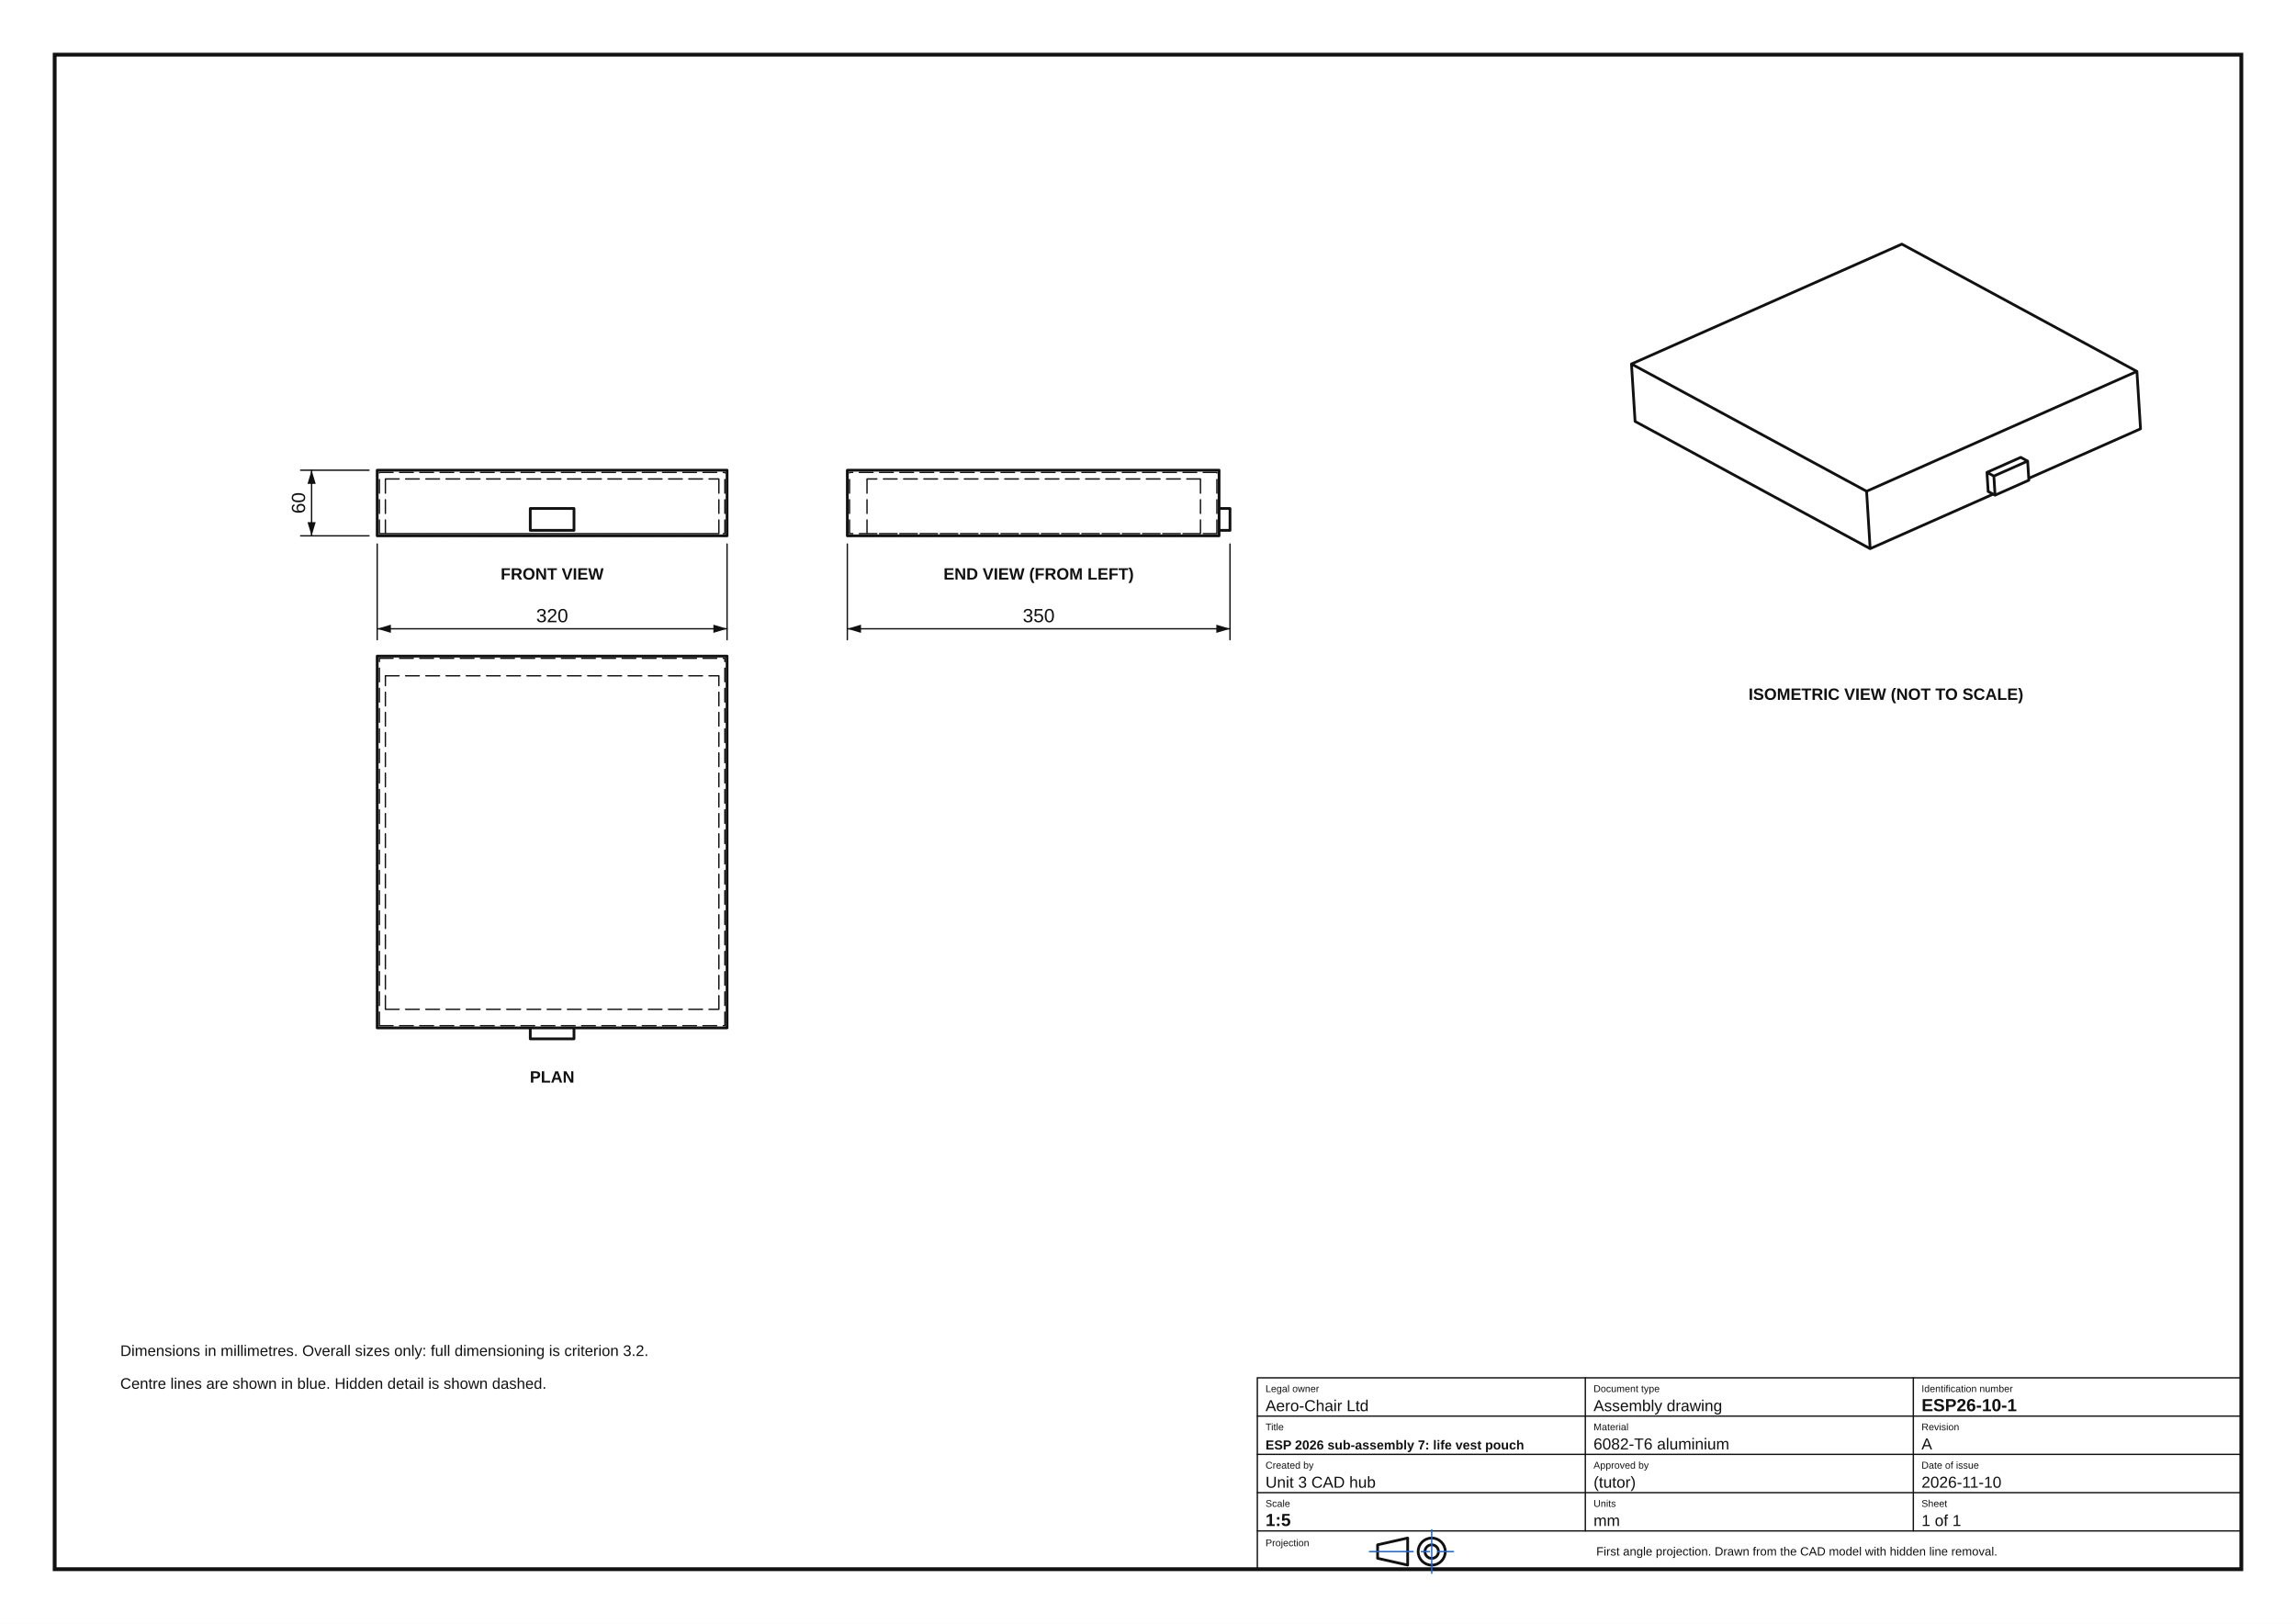
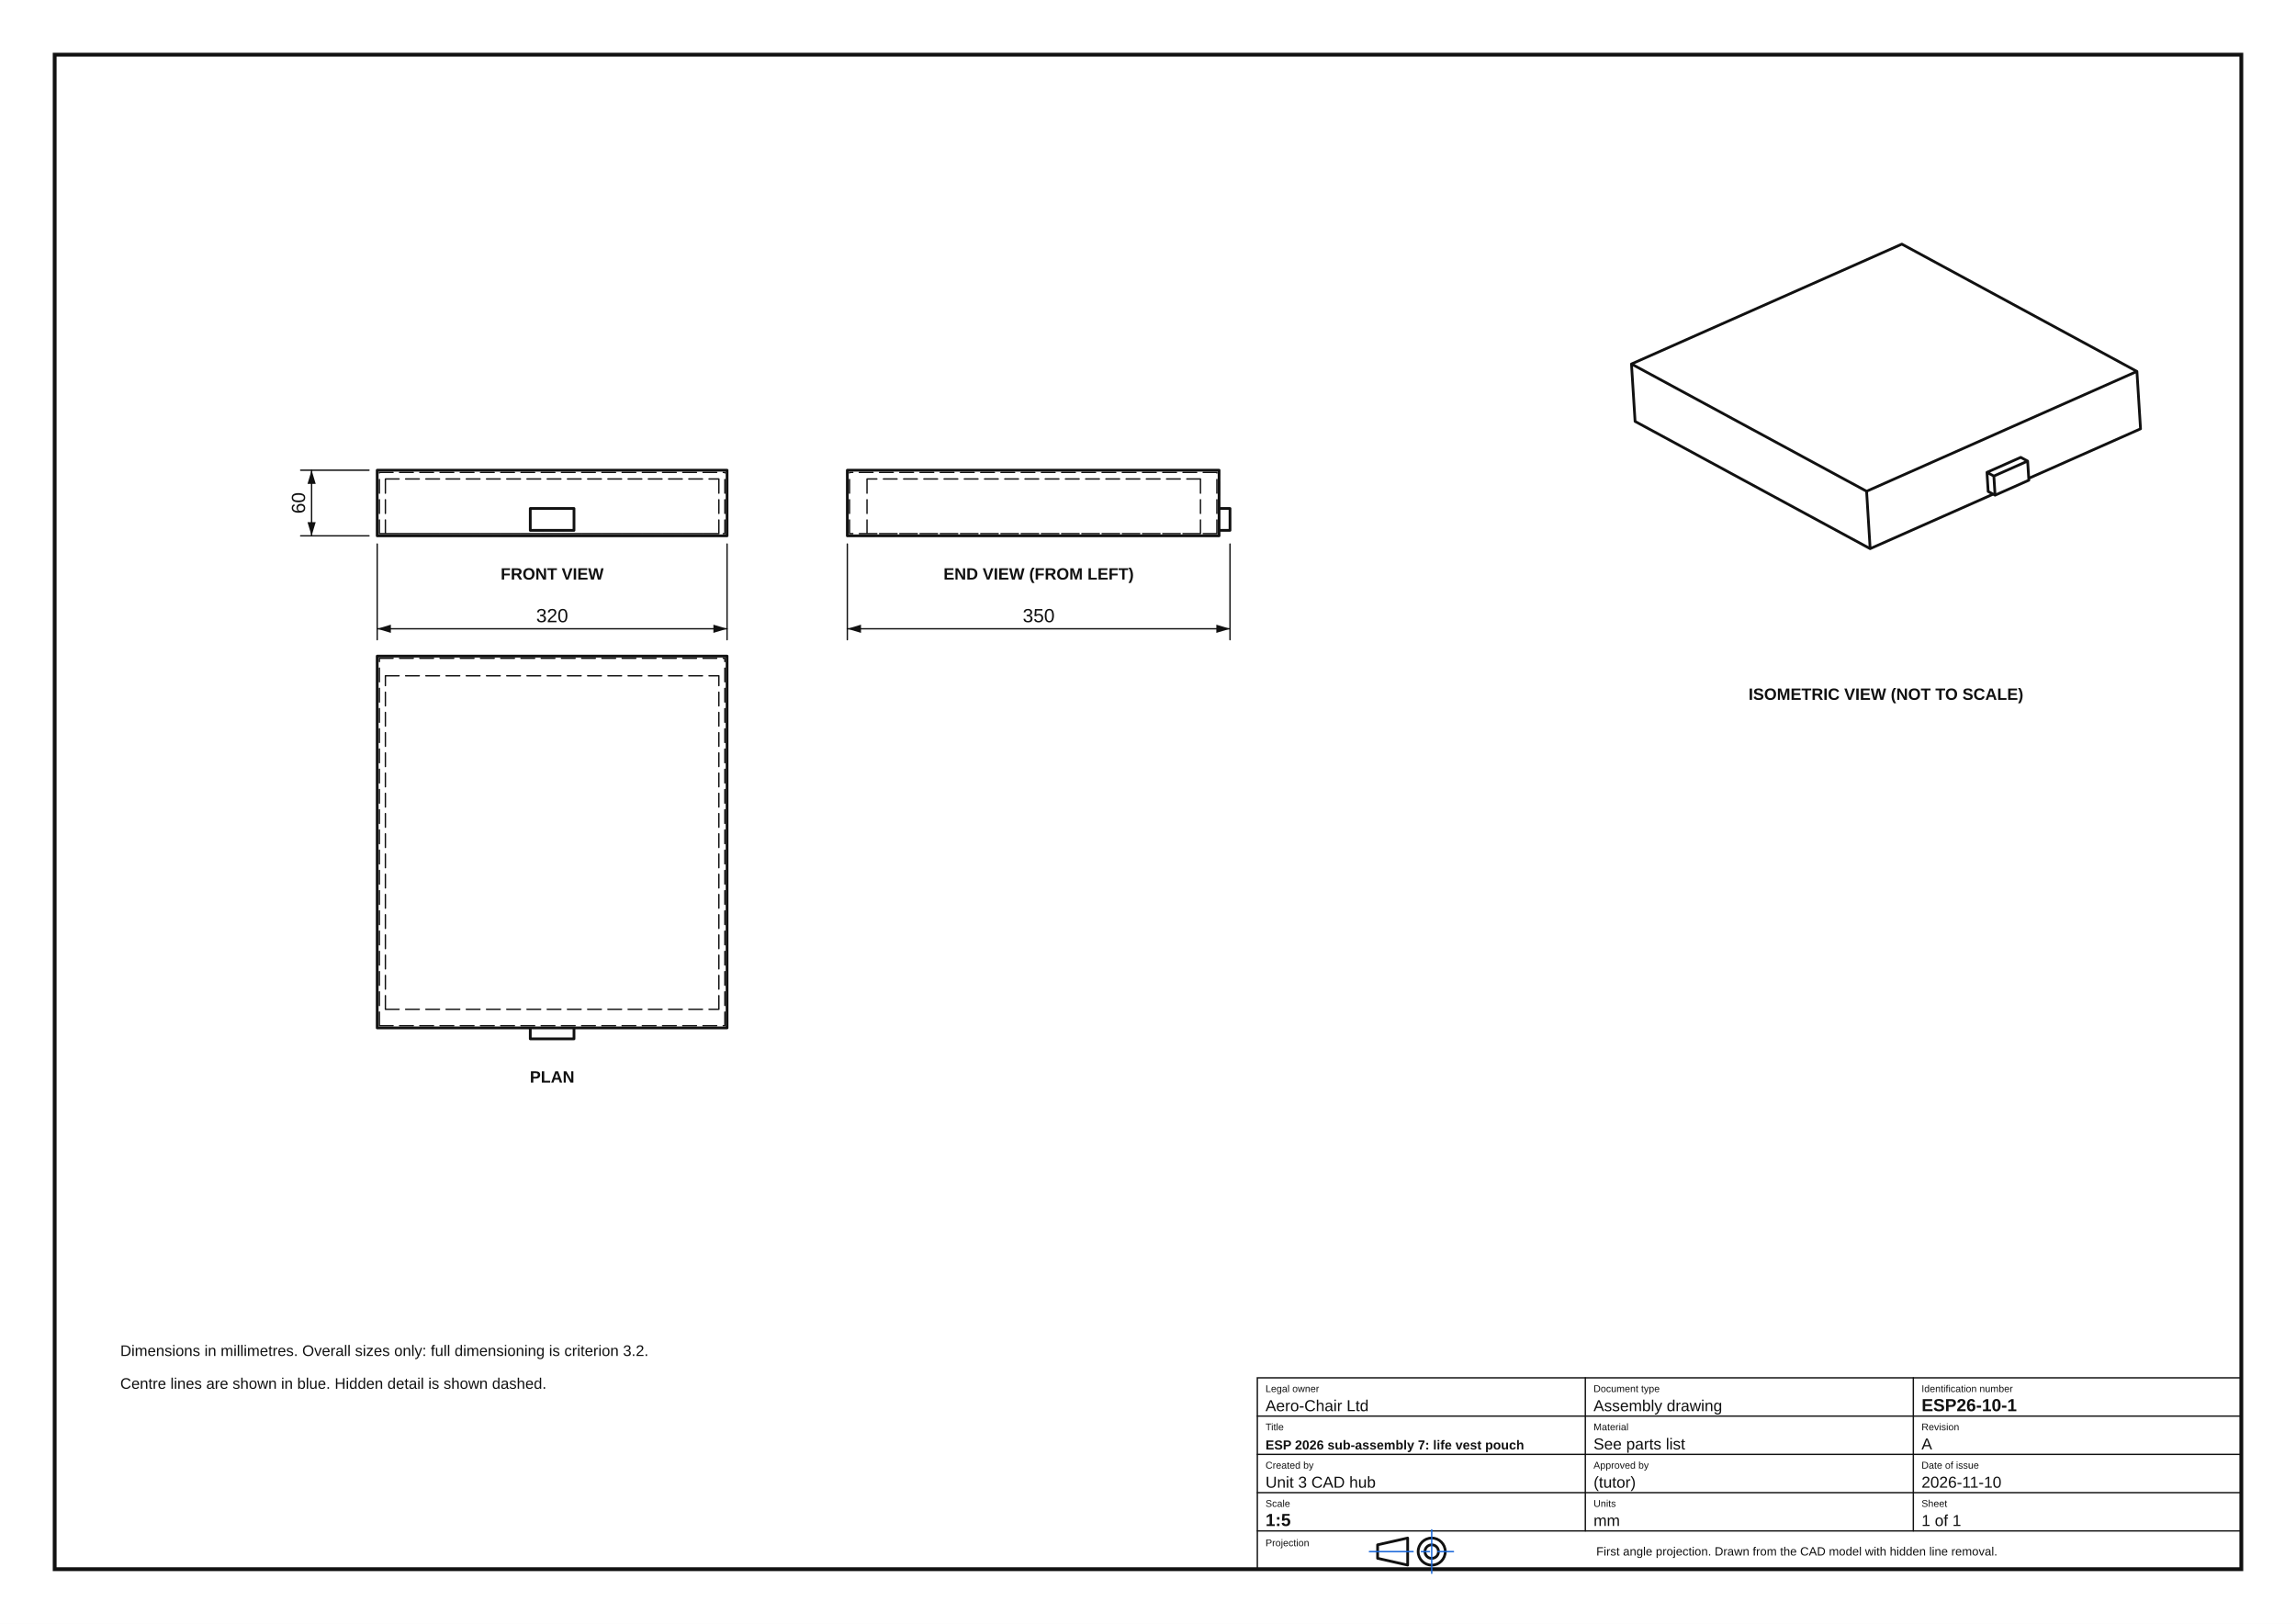
<svg xmlns="http://www.w3.org/2000/svg" width="420mm" height="297mm" viewBox="0 0 420 297">
  <style>path,line,circle,polygon{fill:none;stroke:#111;stroke-linecap:round;stroke-linejoin:round}.vis{stroke-width:0.5}.hid{stroke-width:0.25;stroke-dasharray:2.5,1.2}.ctr{stroke-width:0.25;stroke-dasharray:8,1.5,1.5,1.5;stroke:#1565D8}.dim{stroke-width:0.25}.thin{stroke-width:0.25}.hat{stroke-width:0.18}.bord{stroke-width:0.7}.cut{stroke-width:0.25;stroke-dasharray:8,1.5,1.5,1.5}.cutend{stroke-width:0.7}rect.bord,rect.thin{fill:none;stroke:#111}text{font-family:Arial,Helvetica,sans-serif;fill:#111}.arrow{fill:#111;stroke:none}</style>
  <rect x="0" y="0" width="420" height="297" fill="#fff" stroke="none" />
  <path class="hid" d="M69.00,98.00 L69.00,86.00 M97.00,93.00 L105.00,93.00 M105.00,97.00 L105.00,93.00 M97.00,97.00 L105.00,97.00 M97.00,97.00 L97.00,93.00 M69.00,86.00 L133.00,86.00 M69.00,98.00 L133.00,98.00 M133.00,98.00 L133.00,86.00 M69.40,97.60 L69.40,86.40 M69.40,97.60 L69.40,86.40 M69.40,97.60 L132.60,97.60 M132.60,97.60 L132.60,86.40 M69.40,86.40 L132.60,86.40 M69.40,86.40 L132.60,86.40 M69.40,97.60 L132.60,97.60 M132.60,97.60 L132.60,86.40 M70.50,97.60 L70.50,87.60 M70.50,97.60 L70.50,87.60 M131.50,97.60 L131.50,87.60 M131.50,97.60 L131.50,87.60 M70.50,97.60 L131.50,97.60 M70.50,87.60 L131.50,87.60 M70.50,97.60 L131.50,97.60 M70.50,87.60 L131.50,87.60" />
  <path class="vis" d="M69.00,98.00 L69.00,86.00 M69.00,98.00 L133.00,98.00 M133.00,98.00 L133.00,86.00 M69.00,86.00 L133.00,86.00 M97.00,93.00 L105.00,93.00 M105.00,97.00 L105.00,93.00 M97.00,97.00 L105.00,97.00 M97.00,97.00 L97.00,93.00" />
  <text x="101.00" y="106.00" font-size="3.00" text-anchor="middle" font-weight="bold">FRONT VIEW</text>
  <path class="hid" d="M69.00,188.00 L69.00,120.00 M69.00,188.00 L133.00,188.00 M97.00,188.00 L105.00,188.00 M97.00,188.00 L105.00,188.00 M69.00,120.00 L133.00,120.00 M133.00,188.00 L133.00,120.00 M105.00,190.00 L105.00,188.00 M97.00,190.00 L97.00,188.00 M97.00,190.00 L105.00,190.00 M69.40,187.60 L69.40,120.40 M69.40,187.60 L69.40,120.40 M69.40,187.60 L132.60,187.60 M69.40,187.60 L132.60,187.60 M69.40,120.40 L132.60,120.40 M132.60,187.60 L132.60,120.40 M69.40,120.40 L132.60,120.40 M132.60,187.60 L132.60,120.40 M70.50,184.60 L70.50,123.60 M70.50,184.60 L70.50,123.60 M131.50,184.60 L131.50,123.60 M131.50,184.60 L131.50,123.60 M70.50,184.60 L131.50,184.60 M70.50,184.60 L131.50,184.60 M70.50,123.60 L131.50,123.60 M70.50,123.60 L131.50,123.60" />
  <path class="vis" d="M69.00,188.00 L69.00,120.00 M69.00,188.00 L133.00,188.00 M69.00,120.00 L133.00,120.00 M133.00,188.00 L133.00,120.00 M97.00,190.00 L97.00,188.00 M105.00,190.00 L105.00,188.00 M97.00,190.00 L105.00,190.00" />
  <text x="101.00" y="198.00" font-size="3.00" text-anchor="middle" font-weight="bold">PLAN</text>
  <path class="hid" d="M223.00,98.00 L223.00,86.00 M223.00,97.00 L223.00,93.00 M223.00,97.00 L223.00,93.00 M223.00,86.00 L155.00,86.00 M155.00,98.00 L155.00,86.00 M223.00,98.00 L155.00,98.00 M225.00,93.00 L223.00,93.00 M225.00,97.00 L225.00,93.00 M225.00,97.00 L223.00,97.00 M222.60,97.60 L222.60,86.40 M222.60,86.40 L155.40,86.40 M155.40,97.60 L155.40,86.40 M222.60,97.60 L155.40,97.60 M222.60,97.60 L222.60,86.40 M222.60,86.40 L155.40,86.40 M155.40,97.60 L155.40,86.40 M222.60,97.60 L155.40,97.60 M219.60,97.60 L219.60,87.60 M219.60,87.60 L158.60,87.60 M158.60,97.60 L158.60,87.60 M219.60,97.60 L158.60,97.60 M219.60,97.60 L219.60,87.60 M219.60,87.60 L158.60,87.60 M158.60,97.60 L158.60,87.60 M219.60,97.60 L158.60,97.60" />
  <path class="vis" d="M223.00,98.00 L223.00,86.00 M223.00,86.00 L155.00,86.00 M155.00,98.00 L155.00,86.00 M223.00,98.00 L155.00,98.00 M225.00,93.00 L223.00,93.00 M225.00,97.00 L223.00,97.00 M225.00,97.00 L225.00,93.00" />
  <text x="190.00" y="106.00" font-size="3.00" text-anchor="middle" font-weight="bold">END VIEW (FROM LEFT)</text>
  <path class="vis" d="M342.10,100.35 L341.45,89.85 M341.45,89.85 L298.44,66.57 M299.10,77.07 L298.44,66.57 M342.10,100.35 L299.10,77.07 M342.10,100.35 L364.60,90.38 M371.11,87.49 L391.56,78.43 M391.56,78.43 L390.90,67.93 M341.45,89.85 L390.90,67.93 M363.47,86.39 L369.65,83.65 M363.69,89.89 L363.47,86.39 M298.44,66.57 L347.90,44.65 M390.90,67.93 L347.90,44.65 M364.73,87.07 L363.47,86.39 M370.91,84.33 L369.65,83.65 M364.73,87.07 L370.91,84.33 M371.13,87.83 L370.91,84.33 M364.95,90.57 L363.69,89.89 M364.95,90.57 L371.13,87.83 M364.95,90.57 L364.73,87.07" />
  <text x="345.00" y="128.00" font-size="3.00" text-anchor="middle" font-weight="bold">ISOMETRIC VIEW (NOT TO SCALE)</text>
  <line class="dim" x1="69.00" y1="99.50" x2="69.00" y2="117.00" />
  <line class="dim" x1="133.00" y1="99.50" x2="133.00" y2="117.00" />
  <line class="dim" x1="69.00" y1="115.00" x2="133.00" y2="115.00" />
  <polygon class="arrow" points="69.00,115.00 71.50,115.75 71.50,114.25" />
  <polygon class="arrow" points="133.00,115.00 130.50,114.25 130.50,115.75" />
  <text x="101.00" y="113.80" font-size="3.50" text-anchor="middle" font-weight="normal">320</text>
  <line class="dim" x1="67.50" y1="86.00" x2="55.00" y2="86.00" />
  <line class="dim" x1="67.50" y1="98.00" x2="55.00" y2="98.00" />
  <line class="dim" x1="57.00" y1="86.00" x2="57.00" y2="98.00" />
  <polygon class="arrow" points="57.00,86.00 56.25,88.50 57.75,88.50" />
  <polygon class="arrow" points="57.00,98.00 57.75,95.50 56.25,95.50" />
  <text x="55.80" y="92.00" font-size="3.50" text-anchor="middle" font-weight="normal" transform="rotate(-90 55.80 92.00)">60</text>
  <line class="dim" x1="155.00" y1="99.50" x2="155.00" y2="117.00" />
  <line class="dim" x1="225.00" y1="99.50" x2="225.00" y2="117.00" />
  <line class="dim" x1="155.00" y1="115.00" x2="225.00" y2="115.00" />
  <polygon class="arrow" points="155.00,115.00 157.50,115.75 157.50,114.25" />
  <polygon class="arrow" points="225.00,115.00 222.50,114.25 222.50,115.75" />
  <text x="190.00" y="113.80" font-size="3.50" text-anchor="middle" font-weight="normal">350</text>
  <text x="22.00" y="248.00" font-size="2.80" text-anchor="start" font-weight="normal">Dimensions in millimetres. Overall sizes only: full dimensioning is criterion 3.2.</text>
  <text x="22.00" y="254.00" font-size="2.80" text-anchor="start" font-weight="normal">Centre lines are shown in blue. Hidden detail is shown dashed.</text>
  <rect class="bord" x="10" y="10" width="400" height="277" />
  <rect class="thin" x="230" y="252" width="180" height="35" />
  <line class="thin" x1="230.00" y1="259.00" x2="410.00" y2="259.00" />
  <line class="thin" x1="230.00" y1="266.00" x2="410.00" y2="266.00" />
  <line class="thin" x1="230.00" y1="273.00" x2="410.00" y2="273.00" />
  <line class="thin" x1="230.00" y1="280.00" x2="410.00" y2="280.00" />
  <line class="thin" x1="290.00" y1="252.00" x2="290.00" y2="280.00" />
  <line class="thin" x1="350.00" y1="252.00" x2="350.00" y2="280.00" />
  <text x="231.50" y="254.60" font-size="1.80" text-anchor="start" font-weight="normal">Legal owner</text>
  <text x="231.50" y="258.10" font-size="2.90" text-anchor="start" font-weight="normal">Aero-Chair Ltd</text>
  <text x="291.50" y="254.60" font-size="1.80" text-anchor="start" font-weight="normal">Document type</text>
  <text x="291.50" y="258.10" font-size="2.90" text-anchor="start" font-weight="normal">Assembly drawing</text>
  <text x="351.50" y="254.60" font-size="1.80" text-anchor="start" font-weight="normal">Identification number</text>
  <text x="351.50" y="258.10" font-size="3.20" text-anchor="start" font-weight="bold">ESP26-10-1</text>
  <text x="231.50" y="261.60" font-size="1.80" text-anchor="start" font-weight="normal">Title</text>
  <text x="231.50" y="265.10" font-size="2.38" text-anchor="start" font-weight="bold">ESP 2026 sub-assembly 7: life vest pouch</text>
  <text x="291.50" y="261.60" font-size="1.80" text-anchor="start" font-weight="normal">Material</text>
-   <text x="291.50" y="265.10" font-size="2.90" text-anchor="start" font-weight="normal">6082-T6 aluminium</text>
+   <text x="291.50" y="265.10" font-size="2.90" text-anchor="start" font-weight="normal">See parts list</text>
  <text x="351.50" y="261.60" font-size="1.80" text-anchor="start" font-weight="normal">Revision</text>
  <text x="351.50" y="265.10" font-size="2.90" text-anchor="start" font-weight="normal">A</text>
  <text x="231.50" y="268.60" font-size="1.80" text-anchor="start" font-weight="normal">Created by</text>
  <text x="231.50" y="272.10" font-size="2.90" text-anchor="start" font-weight="normal">Unit 3 CAD hub</text>
  <text x="291.50" y="268.60" font-size="1.80" text-anchor="start" font-weight="normal">Approved by</text>
  <text x="291.50" y="272.10" font-size="2.90" text-anchor="start" font-weight="normal">(tutor)</text>
  <text x="351.50" y="268.60" font-size="1.80" text-anchor="start" font-weight="normal">Date of issue</text>
  <text x="351.50" y="272.10" font-size="2.90" text-anchor="start" font-weight="normal">2026-11-10</text>
  <text x="231.50" y="275.60" font-size="1.80" text-anchor="start" font-weight="normal">Scale</text>
  <text x="231.50" y="279.10" font-size="3.20" text-anchor="start" font-weight="bold">1:5</text>
  <text x="291.50" y="275.60" font-size="1.80" text-anchor="start" font-weight="normal">Units</text>
  <text x="291.50" y="279.10" font-size="2.90" text-anchor="start" font-weight="normal">mm</text>
  <text x="351.50" y="275.60" font-size="1.80" text-anchor="start" font-weight="normal">Sheet</text>
  <text x="351.50" y="279.10" font-size="2.90" text-anchor="start" font-weight="normal">1 of 1</text>
  <text x="231.50" y="282.80" font-size="1.80" text-anchor="start" font-weight="normal">Projection</text>
  <polygon class="vis" points="252.00,282.54 257.50,281.30 257.50,286.25 252.00,285.01" />
  <circle class="vis" cx="261.90" cy="283.78" r="2.48" />
  <circle class="vis" cx="261.90" cy="283.78" r="1.24" />
  <line class="ctr" x1="250.50" y1="283.78" x2="265.88" y2="283.78" />
  <line class="ctr" x1="261.90" y1="279.80" x2="261.90" y2="287.75" />
  <text x="292.00" y="284.50" font-size="2.20" text-anchor="start" font-weight="normal">First angle projection. Drawn from the CAD model with hidden line removal.</text>
</svg>
